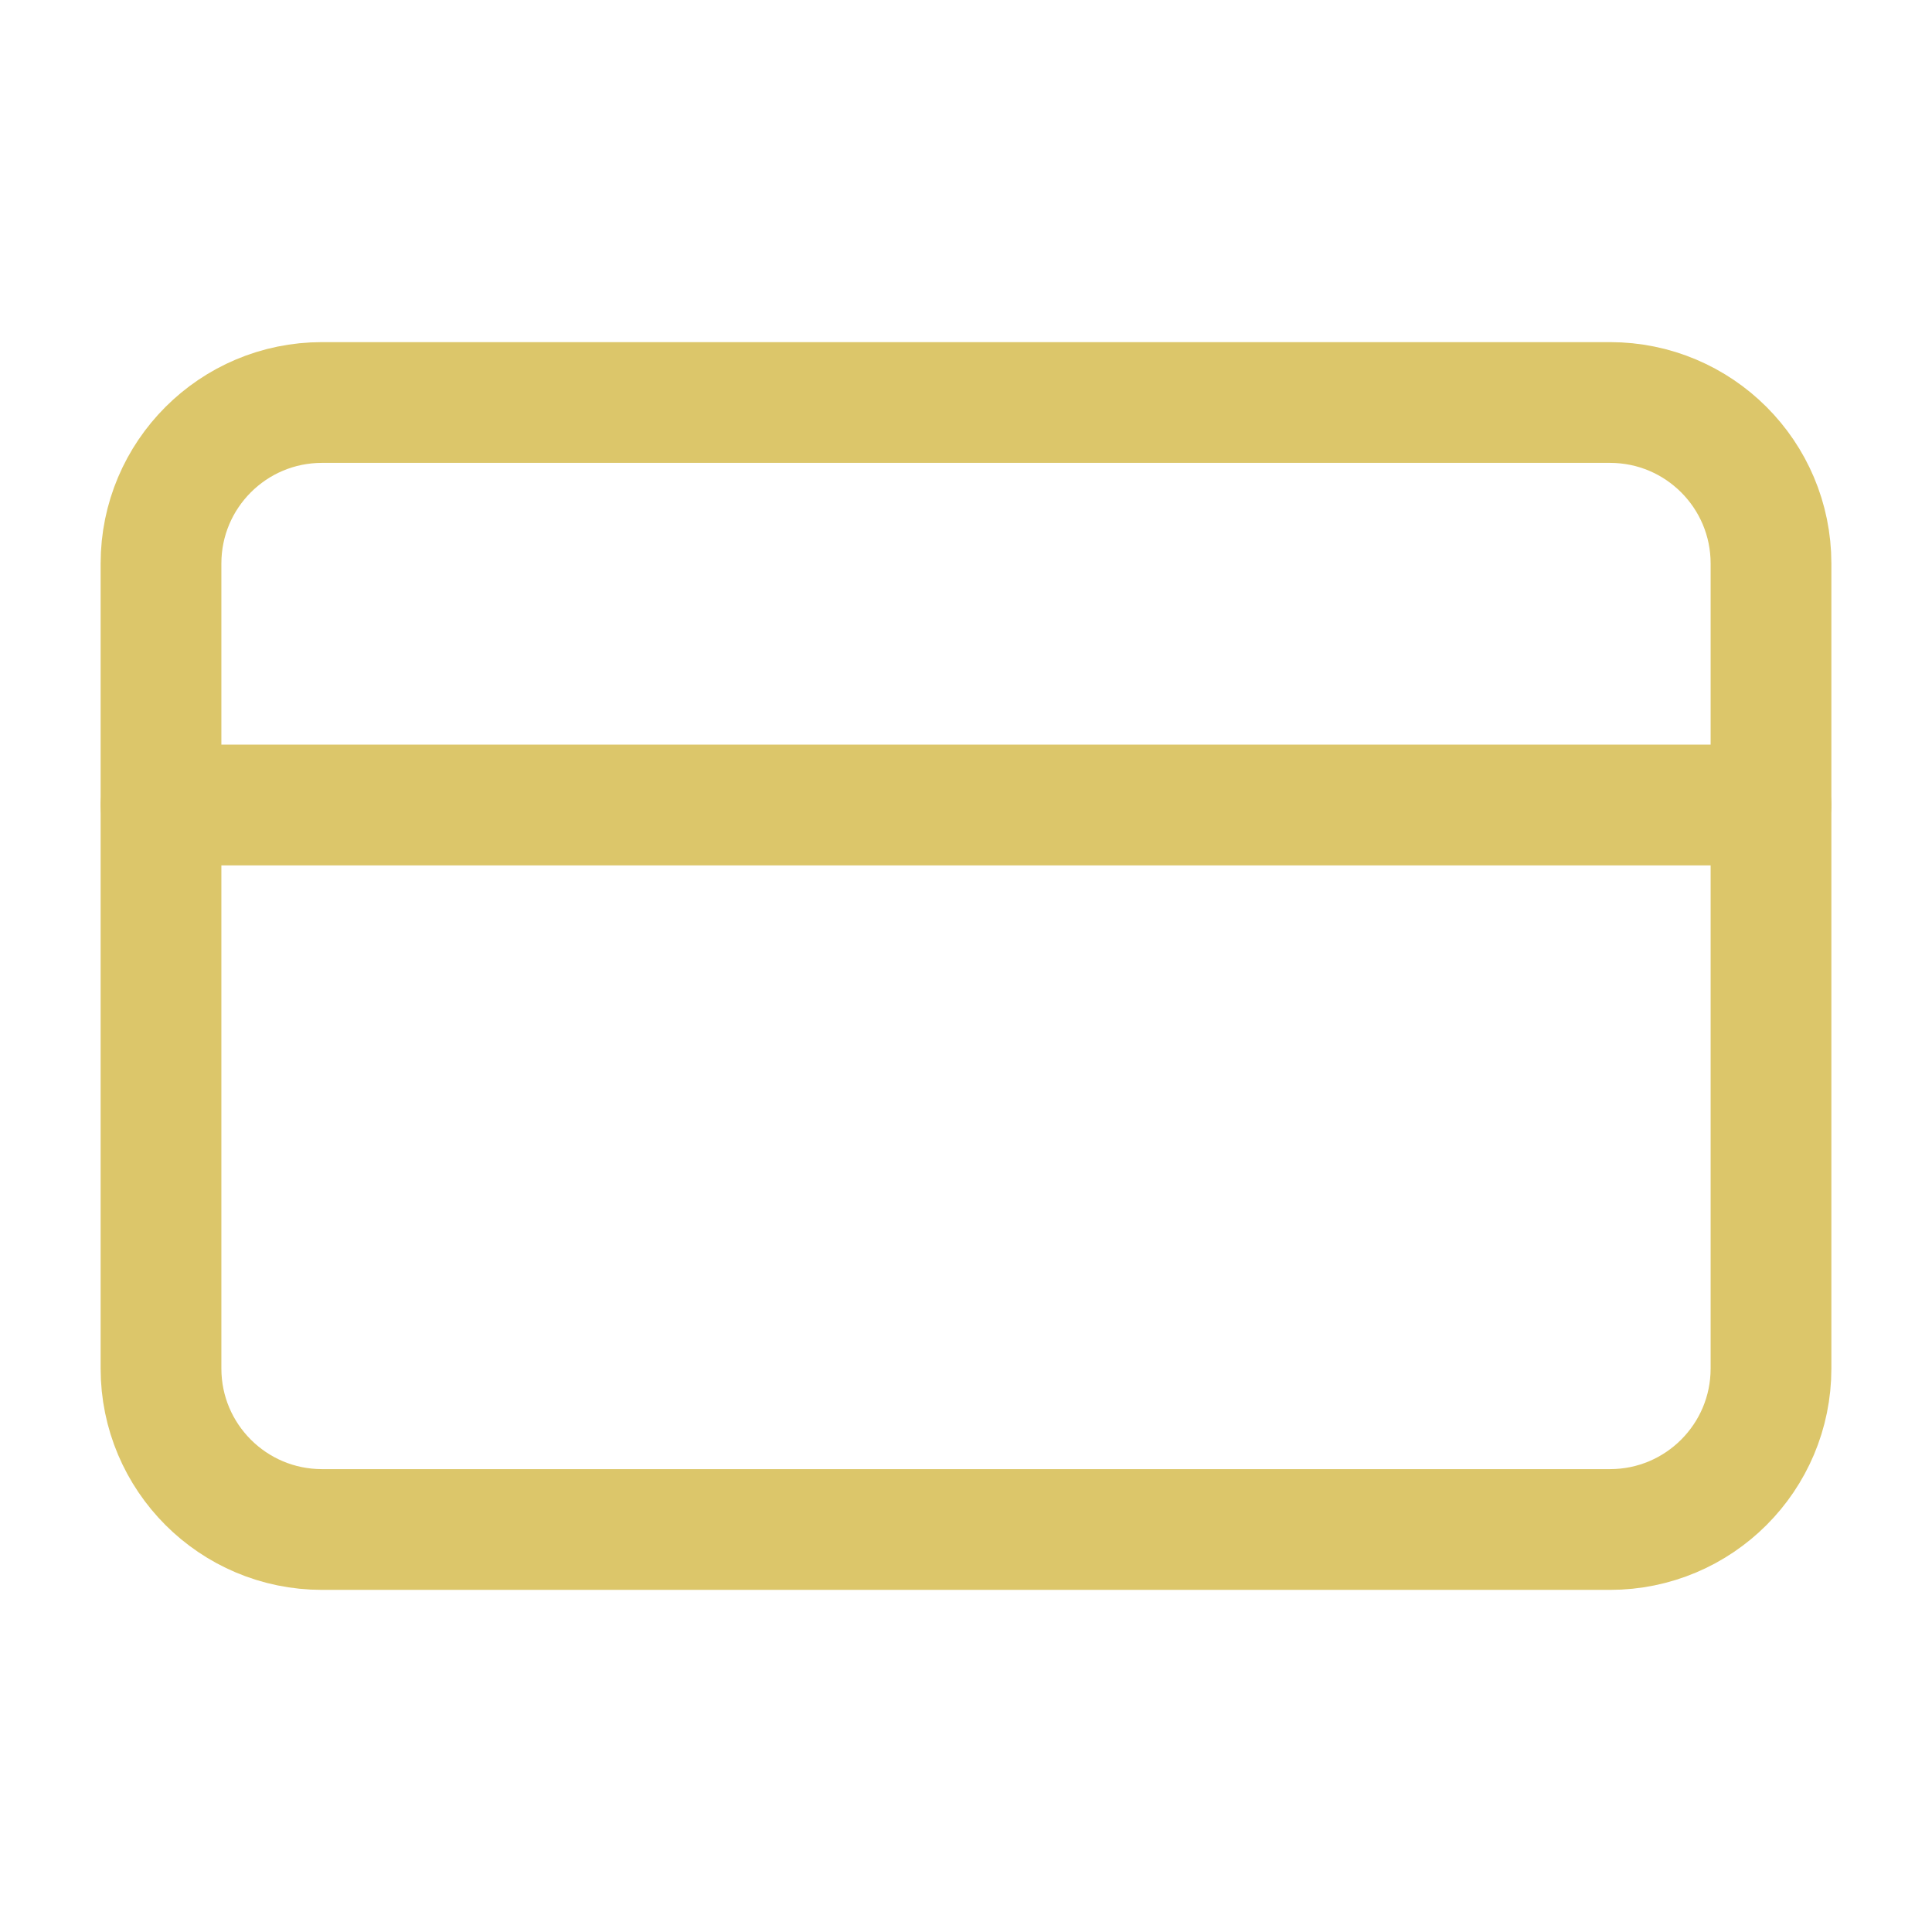
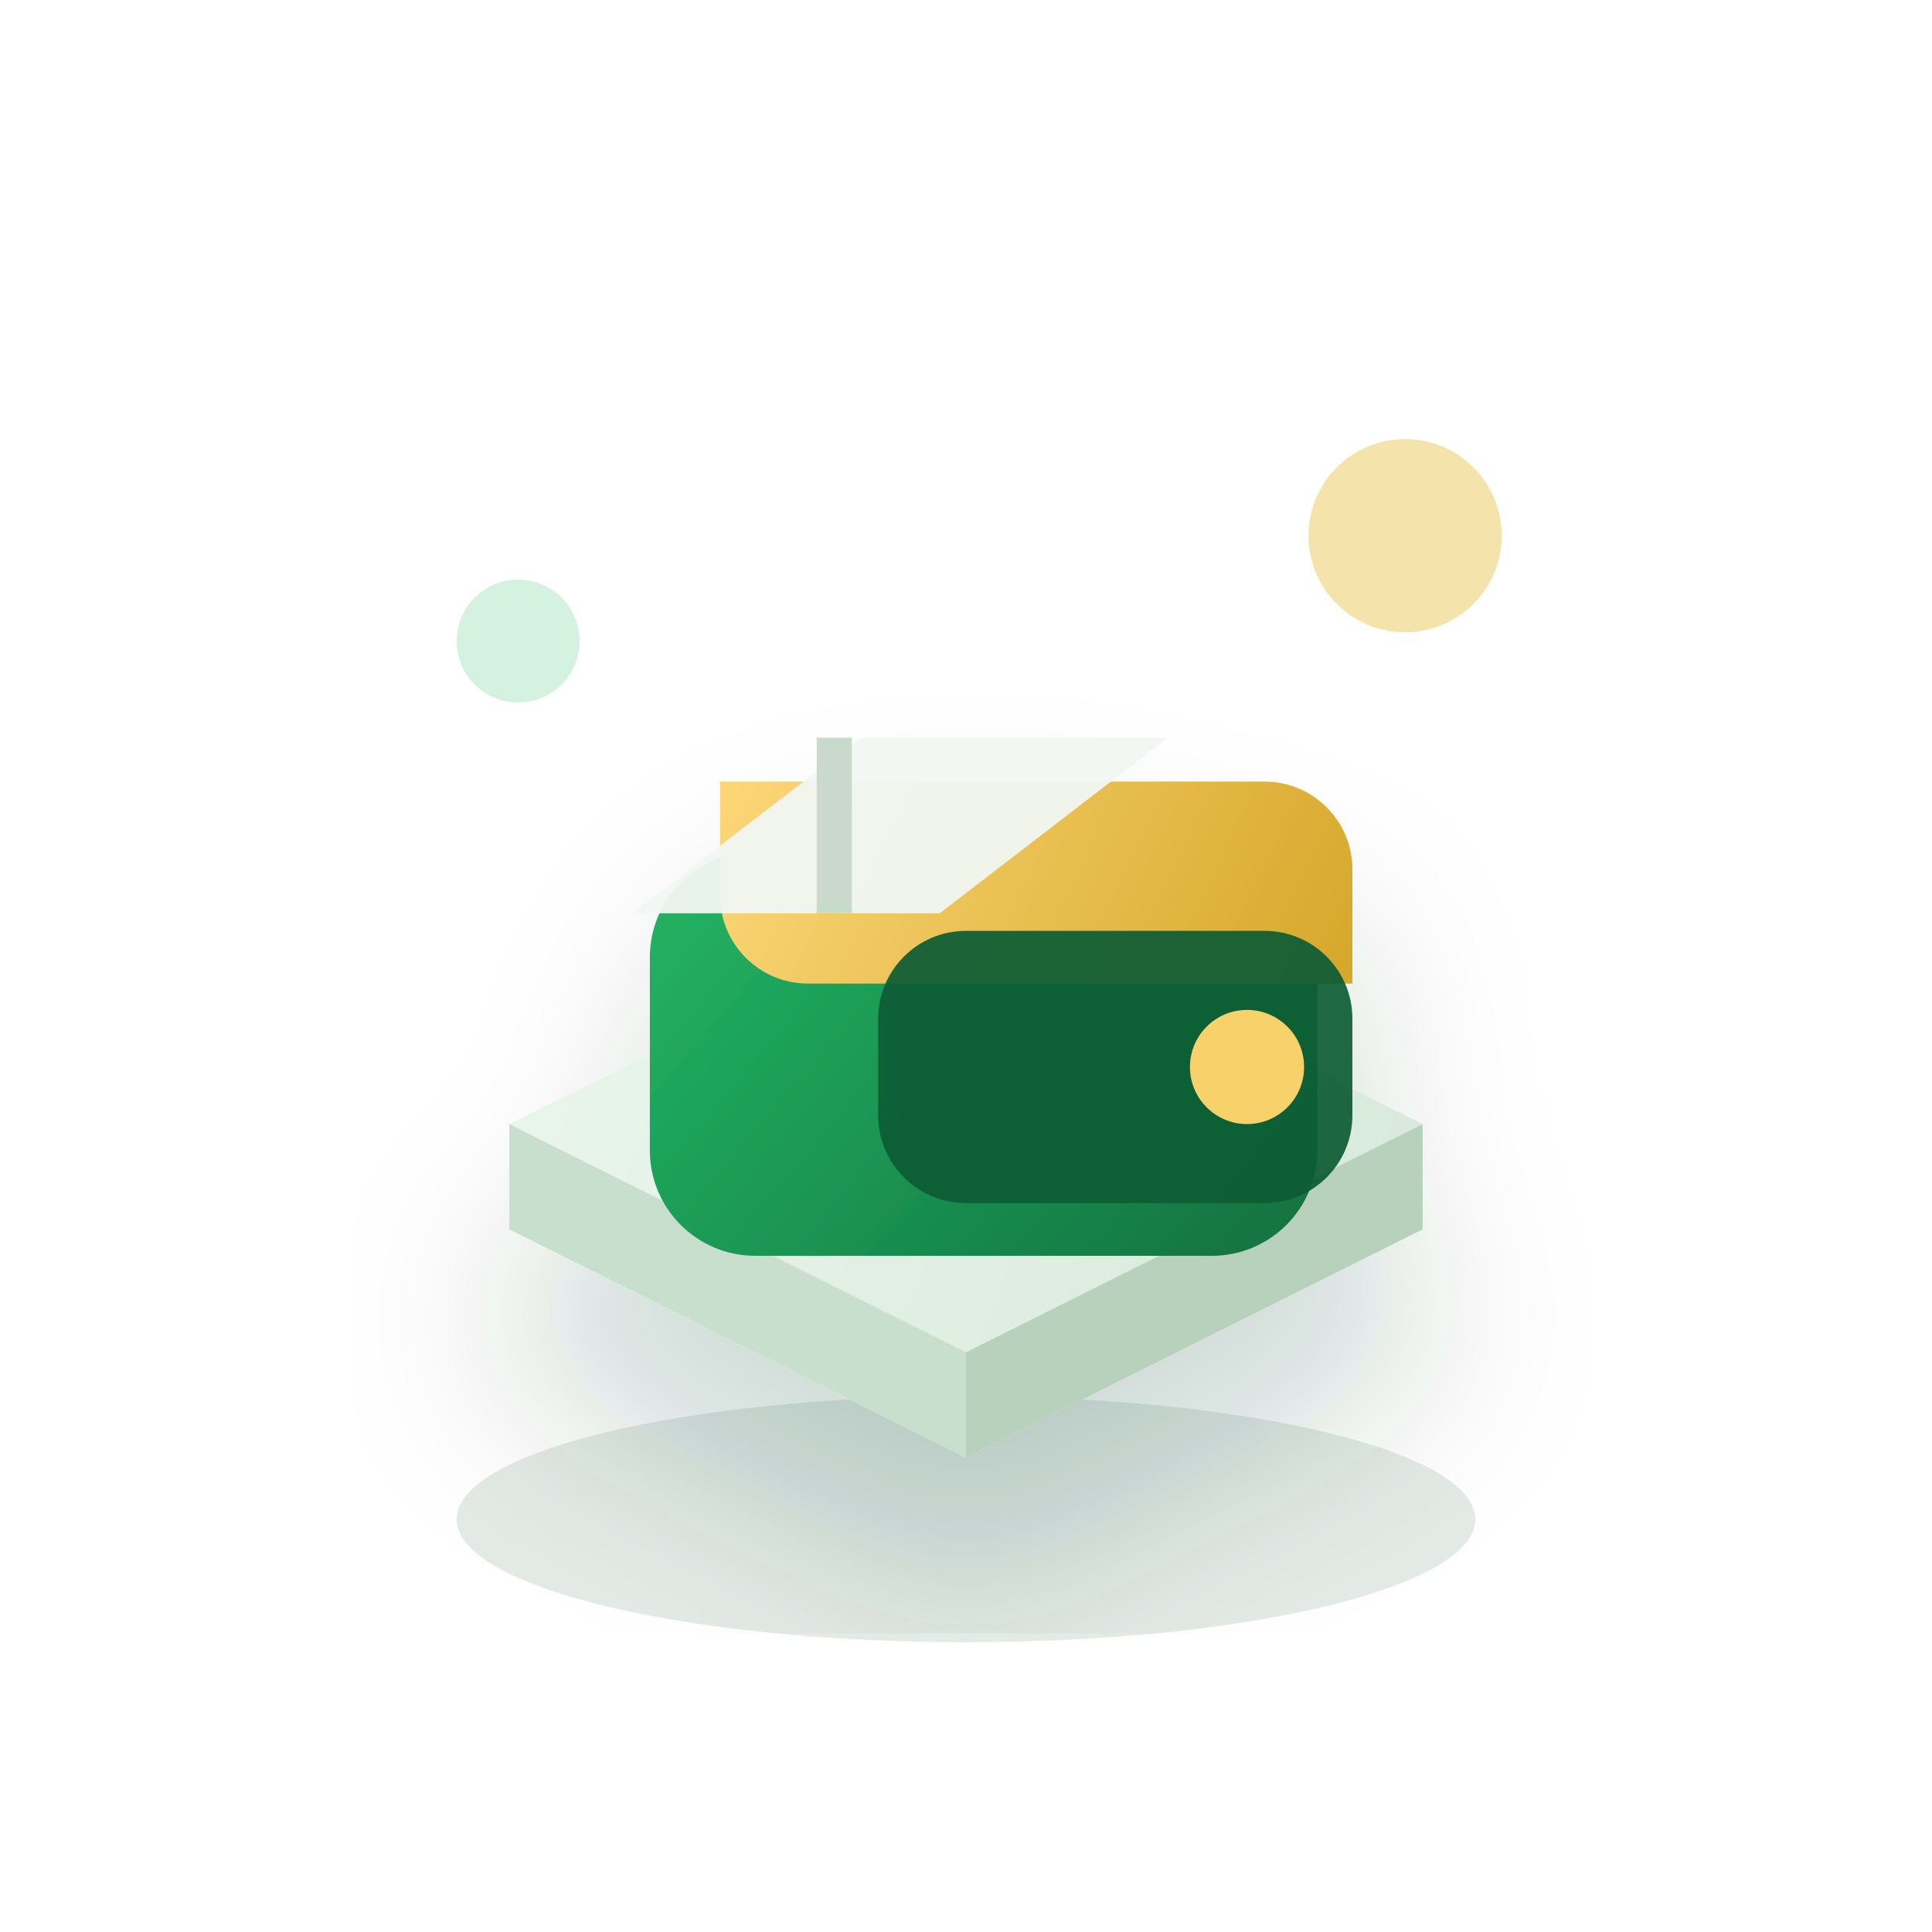
- <svg xmlns="http://www.w3.org/2000/svg" viewBox="0 0 24 24" fill="none" stroke="#dcc66a" stroke-width="1.5" stroke-linecap="round" stroke-linejoin="round">
-   <rect width="20" height="14" x="2" y="5" rx="2" />
-   <path d="M2 10h20" />
+ <svg xmlns="http://www.w3.org/2000/svg" viewBox="0 0 220 220" fill="none">
+   <defs>
+     <linearGradient id="personal-base" x1="53" y1="120" x2="169" y2="163" gradientUnits="userSpaceOnUse">
+       <stop stop-color="#EAF6EC" />
+       <stop offset="1" stop-color="#D5E8D9" />
+     </linearGradient>
+     <linearGradient id="personal-wallet" x1="73" y1="91" x2="146" y2="154" gradientUnits="userSpaceOnUse">
+       <stop stop-color="#24B966" />
+       <stop offset="1" stop-color="#116C3D" />
+     </linearGradient>
+     <linearGradient id="personal-flap" x1="79" y1="84" x2="149" y2="118" gradientUnits="userSpaceOnUse">
+       <stop stop-color="#FFD97D" />
+       <stop offset="1" stop-color="#D6A92C" />
+     </linearGradient>
+     <filter id="personal-shadow" x="40" y="62" width="146" height="124" filterUnits="userSpaceOnUse" color-interpolation-filters="sRGB">
+       <feDropShadow dx="0" dy="16" stdDeviation="10" flood-color="#0A3B24" flood-opacity="0.18" />
+     </filter>
+   </defs>
+   <ellipse cx="110" cy="173" rx="58" ry="14" fill="#0D4A28" opacity="0.11" />
+   <g filter="url(#personal-shadow)">
+     <path d="M58 128L110 102L162 128L110 154L58 128Z" fill="url(#personal-base)" />
+     <path d="M58 128V140L110 166V154L58 128Z" fill="#C7DFCC" />
+     <path d="M162 128V140L110 166V154L162 128Z" fill="#B8D1BD" />
+     <rect x="74" y="97" width="76" height="46" rx="12" fill="url(#personal-wallet)" />
+     <path d="M82 89H144C149.523 89 154 93.477 154 99V112H92C86.477 112 82 107.523 82 102V89Z" fill="url(#personal-flap)" />
+     <rect x="100" y="106" width="54" height="31" rx="10" fill="#0C5B34" opacity="0.92" />
+     <circle cx="142" cy="121.5" r="6.5" fill="#F7D26B" />
+     <path d="M72 104L98 84L133 84L107 104H72Z" fill="#F1F7F2" opacity="0.95" />
+     <path d="M95 84V104" stroke="#C9D9CC" stroke-width="4" />
+   </g>
+   <circle cx="160" cy="61" r="11" fill="#F2DE9E" opacity="0.86" />
+   <circle cx="59" cy="73" r="7" fill="#71D596" opacity="0.3" />
</svg>
